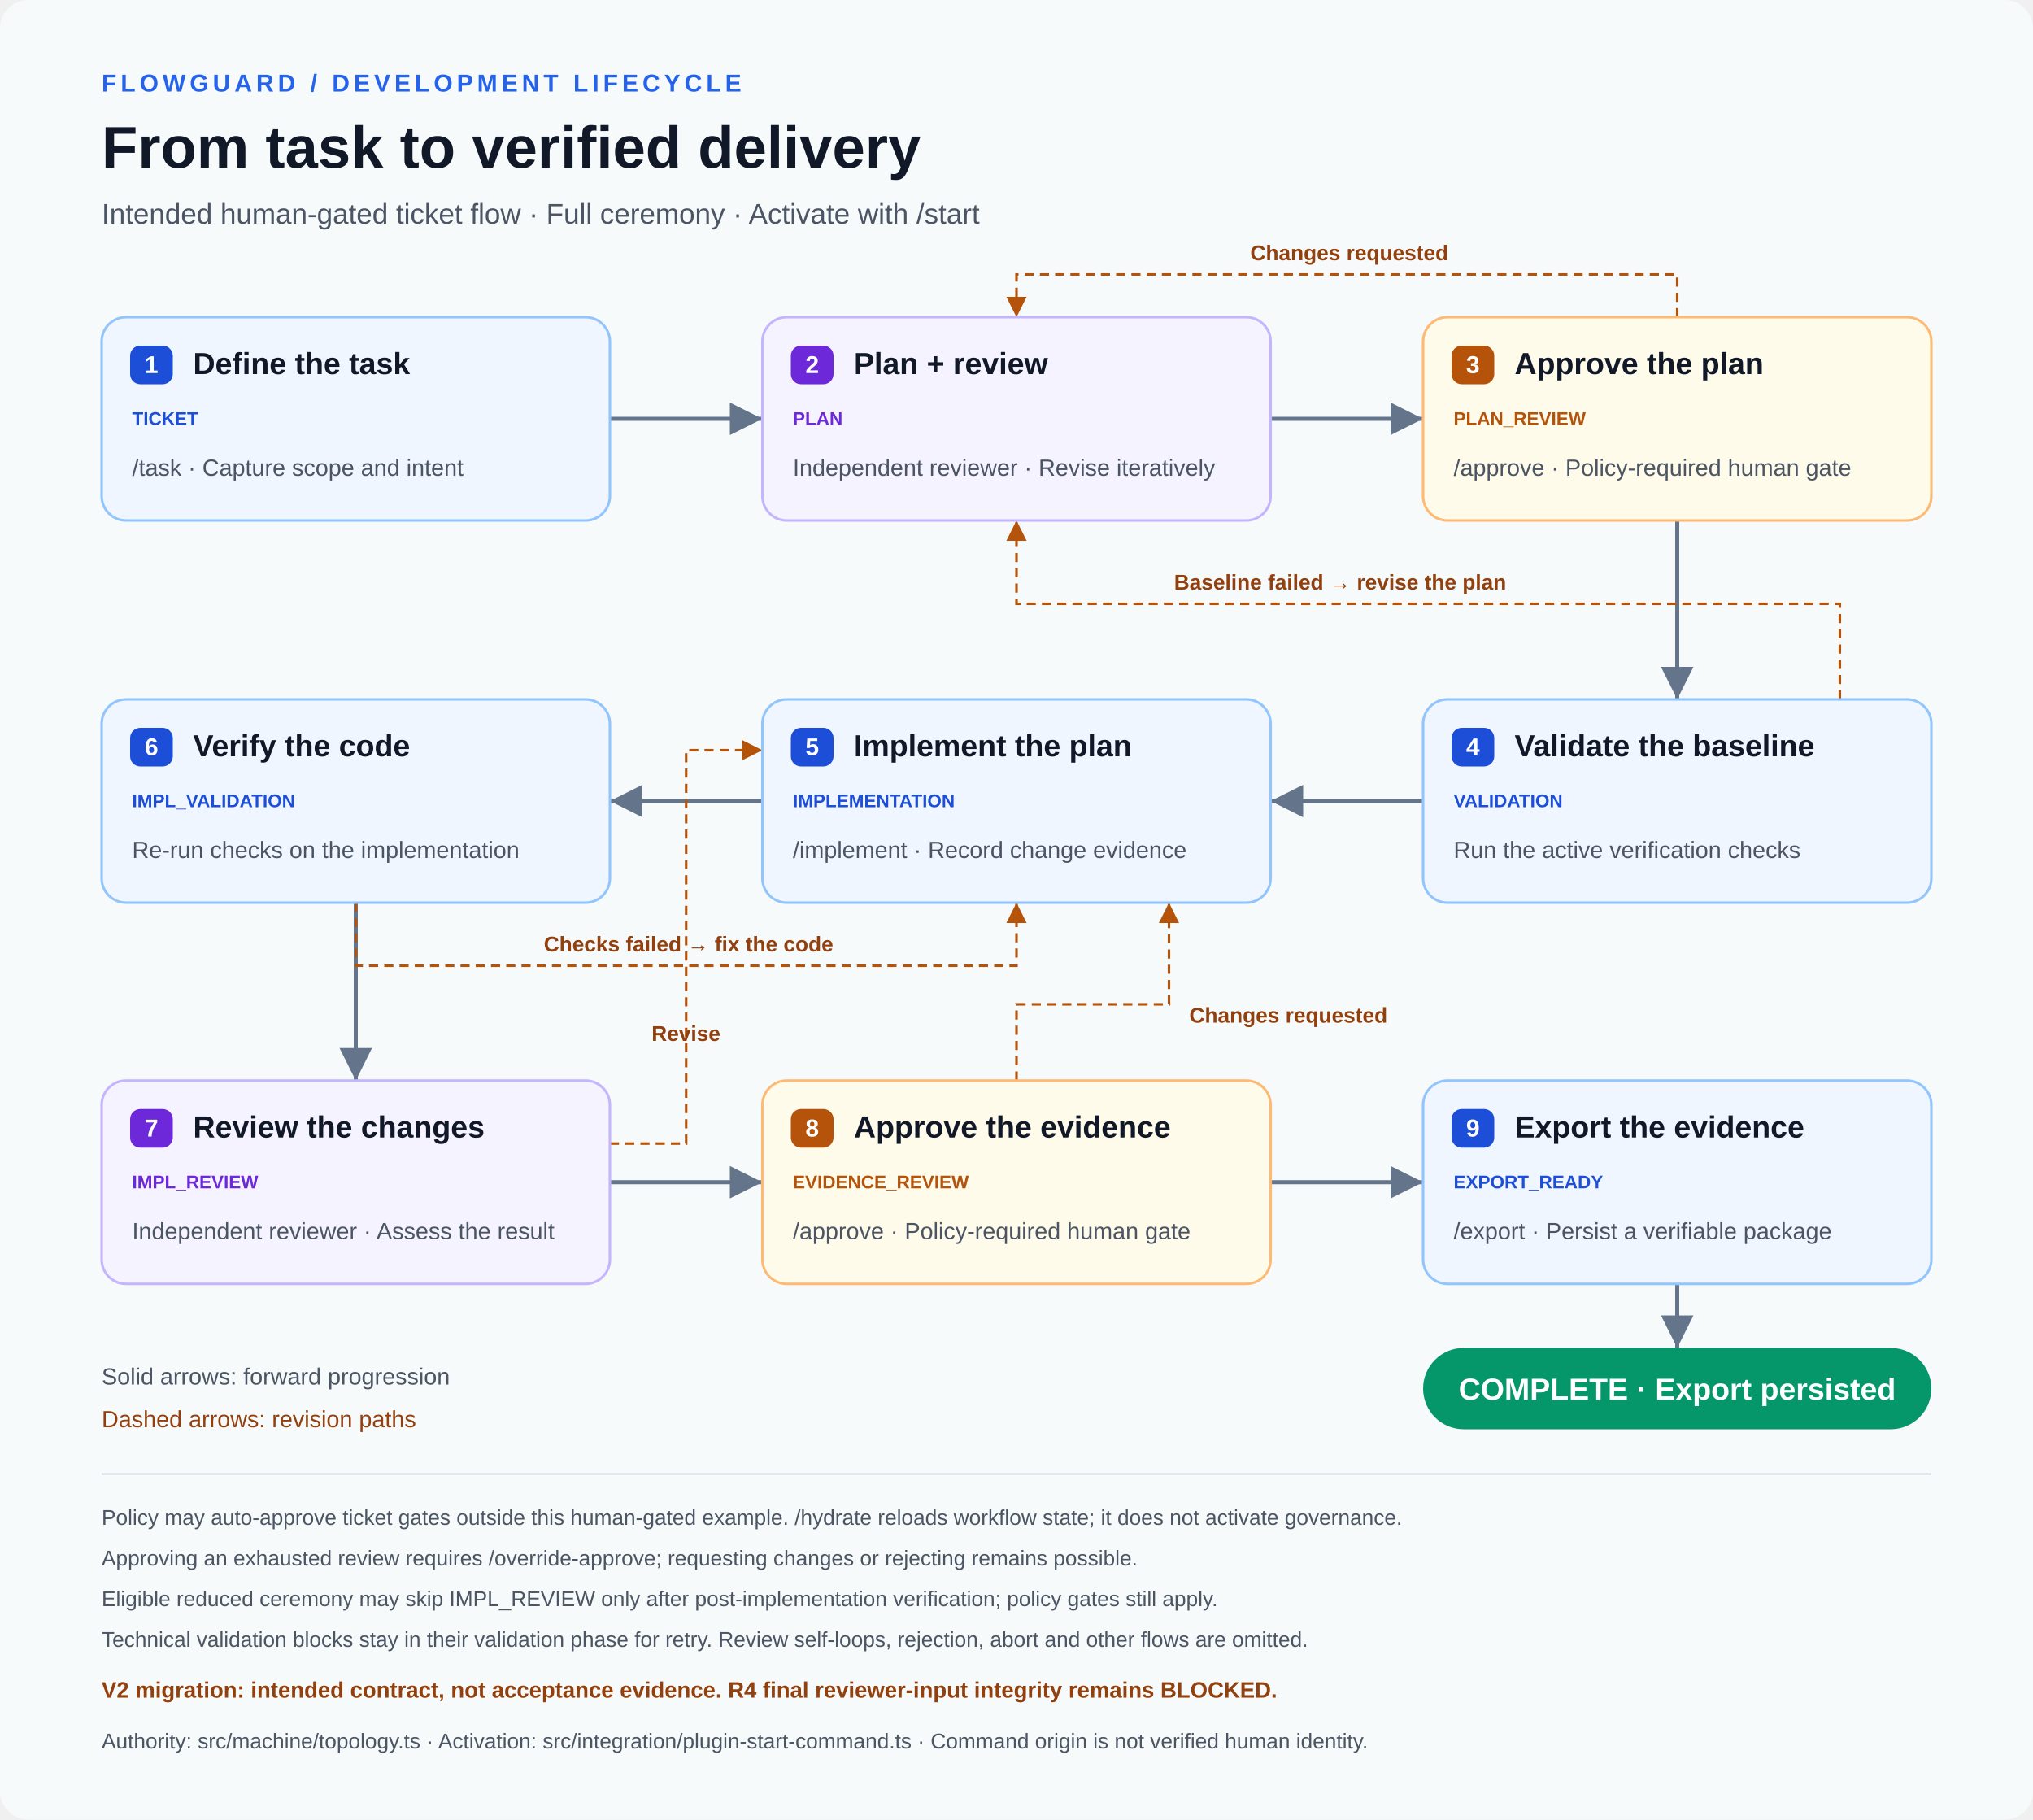
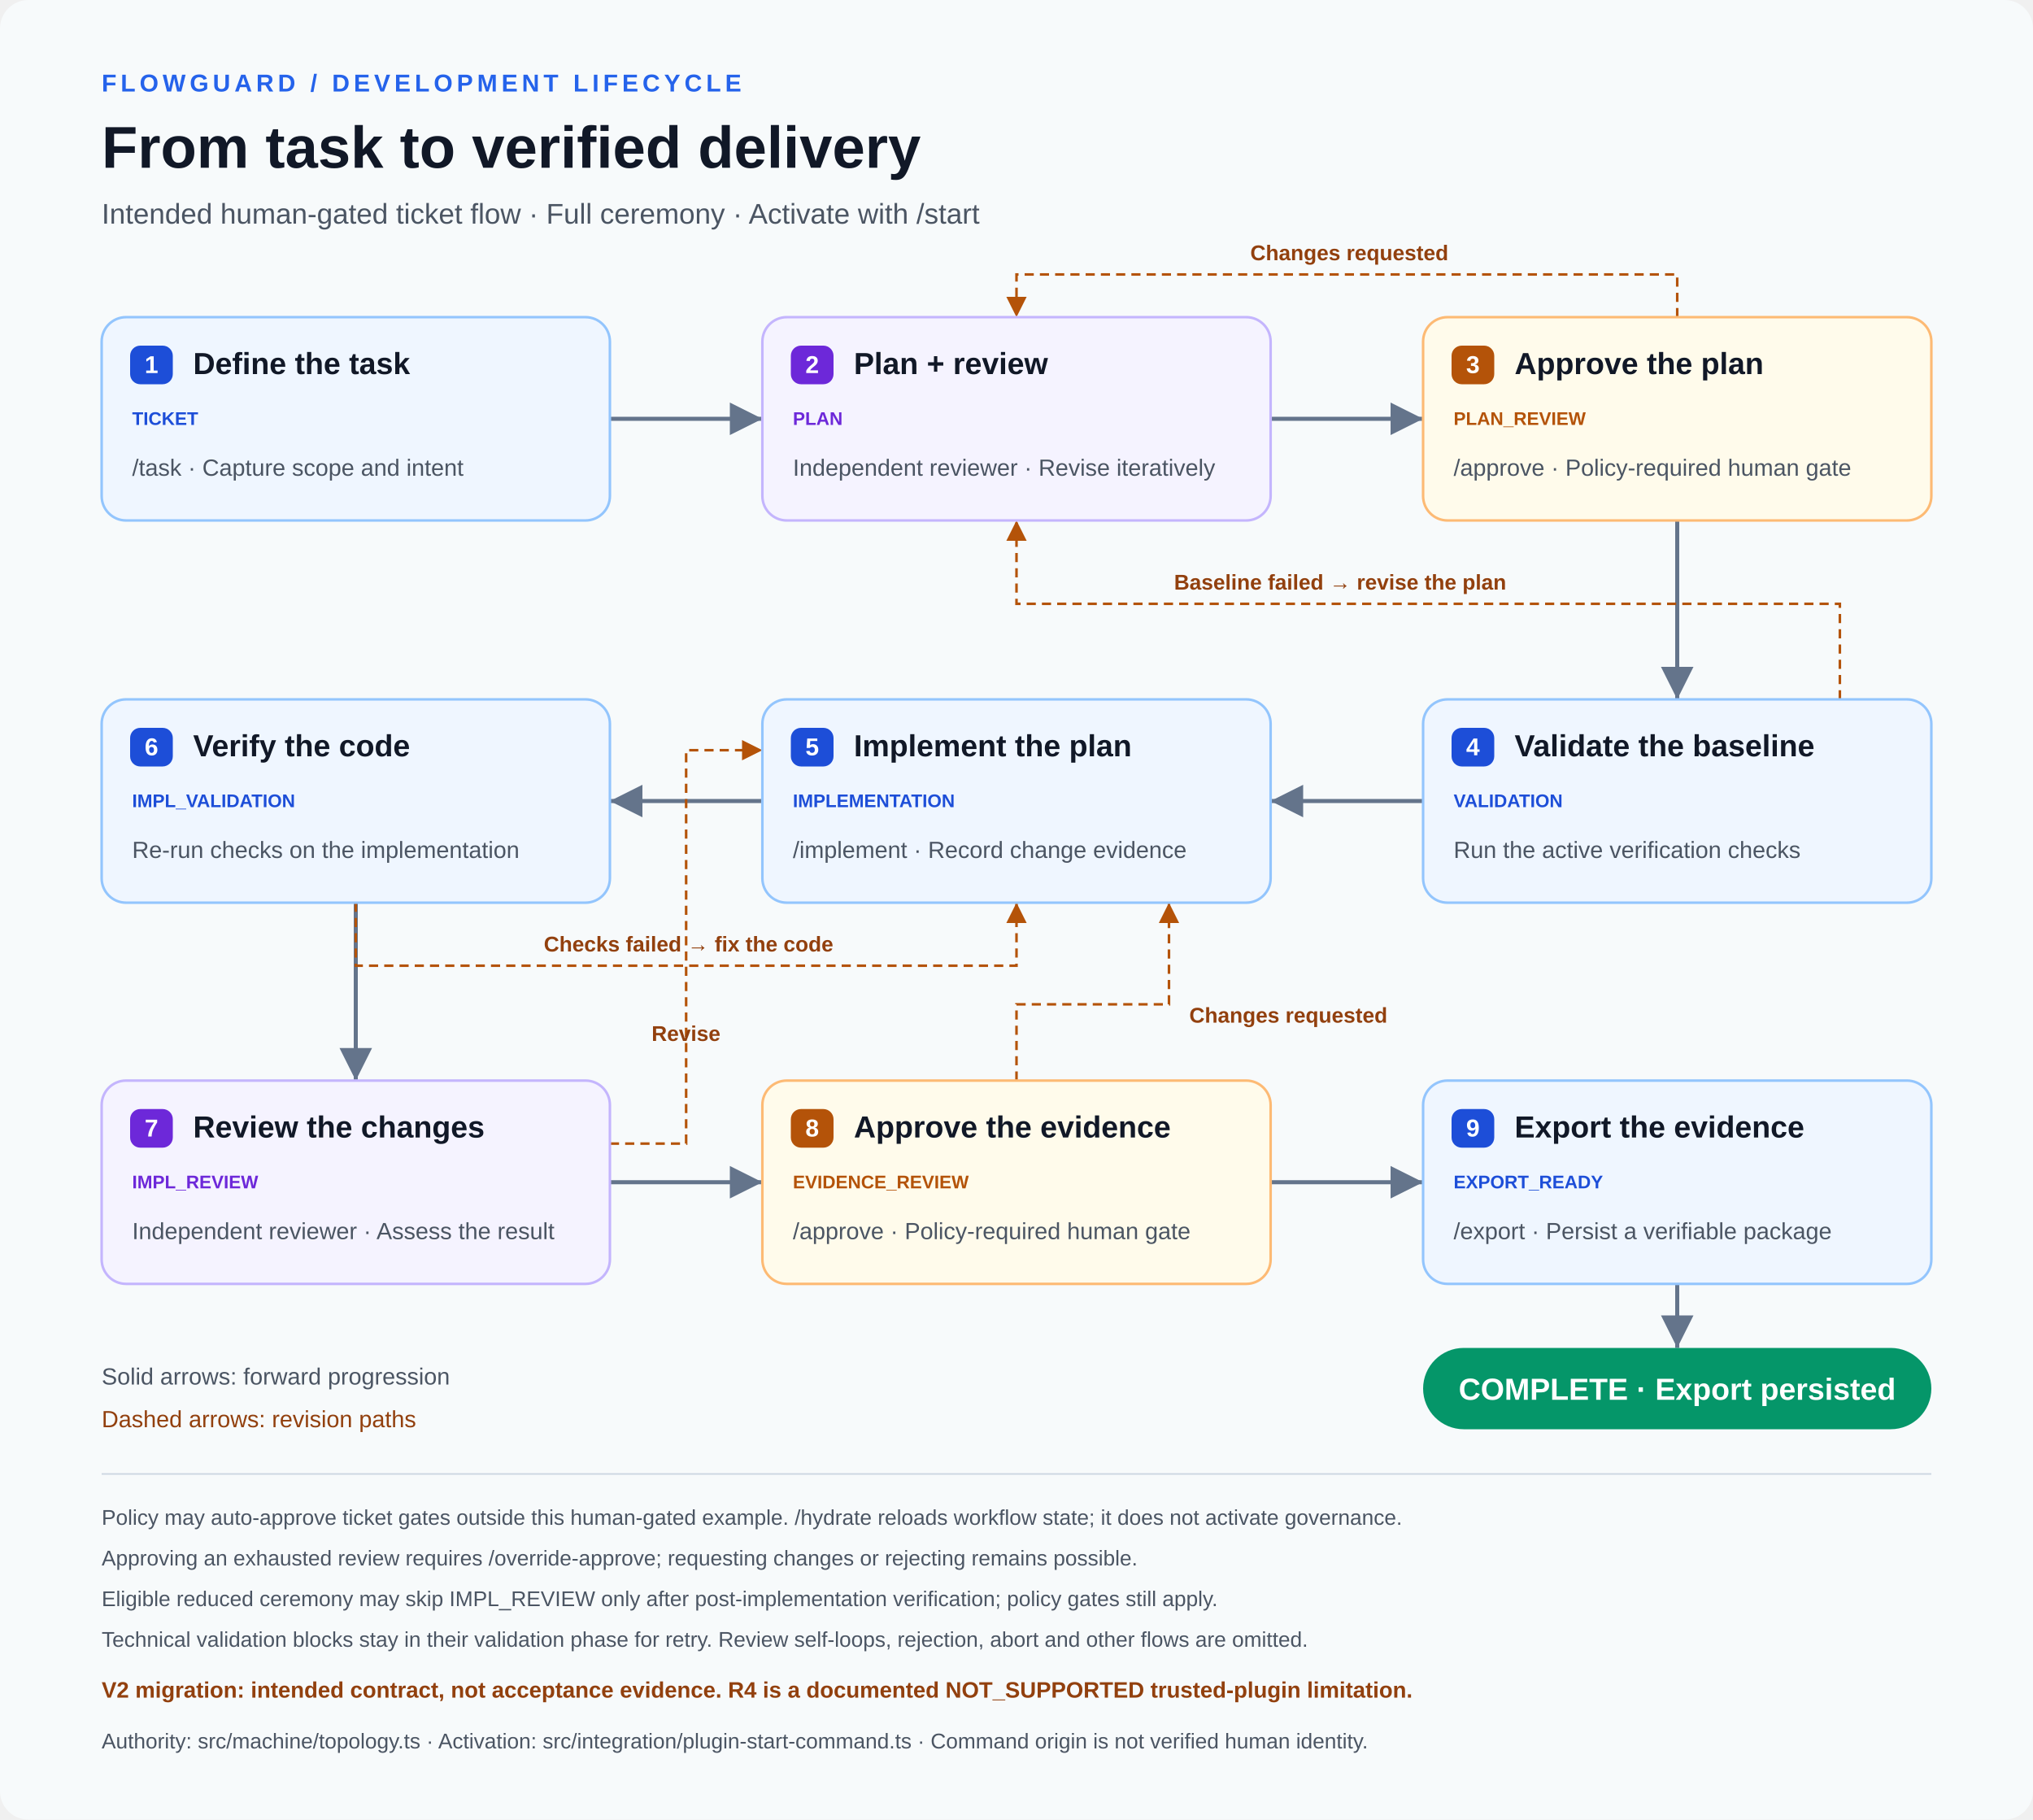
<svg xmlns="http://www.w3.org/2000/svg" width="2000" height="1790" viewBox="0 0 2000 1790" role="img" aria-labelledby="title description">
  <defs>
    <style>
      text { font-family: Arial, Helvetica, sans-serif; fill: #4b5563; }
      .eyebrow { font-size: 24px; font-weight: 700; letter-spacing: 4px; fill: #2563eb; }
      .heading { font-size: 58px; font-weight: 700; fill: #111827; }
      .subtitle { font-size: 28px; }
      .card { stroke-width: 2.5; }
      .work { fill: #eff6ff; stroke: #93c5fd; }
      .review { fill: #f5f3ff; stroke: #c4b5fd; }
      .gate { fill: #fffbeb; stroke: #fdba74; }
      .number { font-size: 24px; font-weight: 700; fill: #fff; text-anchor: middle; }
      .label { font-size: 30px; font-weight: 700; fill: #111827; }
      .phase { font-size: 18px; font-weight: 700; fill: #1d4ed8; }
      .review-phase { fill: #6d28d9; }
      .gate-phase { fill: #b45309; }
      .detail { font-size: 23px; }
      .forward { fill: none; stroke: #64748b; stroke-width: 4; marker-end: url(#forward-arrow); }
      .revision { fill: none; stroke: #b45309; stroke-width: 2.5; stroke-dasharray: 9 6; marker-end: url(#revision-arrow); }
      .revision-label { font-size: 21px; font-weight: 700; fill: #92400e; }
      .note { font-size: 21px; }
      .boundary { font-size: 22px; font-weight: 700; fill: #92400e; }
    </style>
    <marker id="forward-arrow" viewBox="0 0 10 10" refX="10" refY="5" markerWidth="8" markerHeight="8" orient="auto-start-reverse">
      <path d="M 0 0 L 10 5 L 0 10 Z" fill="#64748b" />
    </marker>
    <marker id="revision-arrow" viewBox="0 0 10 10" refX="10" refY="5" markerWidth="8" markerHeight="8" orient="auto-start-reverse">
      <path d="M 0 0 L 10 5 L 0 10 Z" fill="#b45309" />
    </marker>
  </defs>
  <rect width="2000" height="1790" rx="28" fill="#f7fafb" />
  <text x="100" y="90" class="eyebrow">FLOWGUARD / DEVELOPMENT LIFECYCLE</text>
  <text x="100" y="165" class="heading">From task to verified delivery</text>
  <text x="100" y="220" class="subtitle">Intended human-gated ticket flow · Full ceremony · Activate with /start</text>
  <g aria-label="Forward progression">
    <path class="forward" data-from="TICKET" data-events="PLAN_READY" data-to="PLAN" d="M 600 412 H 750" />
    <path class="forward" data-from="PLAN" data-events="SELF_REVIEW_MET" data-to="PLAN_REVIEW" d="M 1250 412 H 1400" />
    <path class="forward" data-from="PLAN_REVIEW" data-events="APPROVE" data-to="VALIDATION" d="M 1650 512 V 688" />
    <path class="forward" data-from="VALIDATION" data-events="ALL_PASSED" data-to="IMPLEMENTATION" d="M 1400 788 H 1250" />
    <path class="forward" data-from="IMPLEMENTATION" data-events="IMPL_COMPLETE" data-to="IMPL_VALIDATION" d="M 750 788 H 600" />
    <path class="forward" data-from="IMPL_VALIDATION" data-events="ALL_PASSED" data-to="IMPL_REVIEW" d="M 350 888 V 1063" />
    <path class="forward" data-from="IMPL_REVIEW" data-events="REVIEW_MET REVIEW_EXHAUSTED" data-to="EVIDENCE_REVIEW" d="M 600 1163 H 750" />
    <path class="forward" data-from="EVIDENCE_REVIEW" data-events="APPROVE" data-to="EXPORT_READY" d="M 1250 1163 H 1400" />
    <path class="forward" data-from="EXPORT_READY" data-events="EXPORT_MATERIALIZED" data-to="COMPLETE" d="M 1650 1263 V 1326" />
  </g>
  <g aria-label="Revision paths">
    <path class="revision" data-from="PLAN_REVIEW" data-events="CHANGES_REQUESTED" data-to="PLAN" d="M 1650 312 V 270 H 1000 V 312" />
    <text x="1230" y="256" class="revision-label">Changes requested</text>
    <path class="revision" data-from="VALIDATION" data-events="CHECK_FAILED" data-to="PLAN" d="M 1810 688 V 594 H 1000 V 512" />
    <text x="1155" y="580" class="revision-label">Baseline failed → revise the plan</text>
    <path class="revision" data-from="IMPL_VALIDATION" data-events="CHECK_FAILED" data-to="IMPLEMENTATION" d="M 350 888 V 950 H 1000 V 888" />
    <text x="535" y="936" class="revision-label">Checks failed → fix the code</text>
    <path class="revision" data-from="IMPL_REVIEW" data-events="CHANGES_REQUESTED" data-to="IMPLEMENTATION" d="M 600 1125 H 675 V 738 H 750" />
    <text x="641" y="1024" class="revision-label">Revise</text>
    <path class="revision" data-from="EVIDENCE_REVIEW" data-events="CHANGES_REQUESTED" data-to="IMPLEMENTATION" d="M 1000 1063 V 988 H 1150 V 888" />
    <text x="1170" y="1006" class="revision-label">Changes requested</text>
  </g>
  <g data-phase="TICKET">
    <rect x="100" y="312" width="500" height="200" rx="24" class="card work" />
    <rect x="128" y="340" width="42" height="38" rx="10" fill="#1d4ed8" />
    <text x="149" y="367" class="number">1</text>
    <text x="190" y="368" class="label">Define the task</text>
    <text x="130" y="418" class="phase">TICKET</text>
    <text x="130" y="468" class="detail">/task · Capture scope and intent</text>
  </g>
  <g data-phase="PLAN">
    <rect x="750" y="312" width="500" height="200" rx="24" class="card review" />
    <rect x="778" y="340" width="42" height="38" rx="10" fill="#6d28d9" />
    <text x="799" y="367" class="number">2</text>
    <text x="840" y="368" class="label">Plan + review</text>
    <text x="780" y="418" class="phase review-phase">PLAN</text>
    <text x="780" y="468" class="detail">Independent reviewer · Revise iteratively</text>
  </g>
  <g data-phase="PLAN_REVIEW">
    <rect x="1400" y="312" width="500" height="200" rx="24" class="card gate" />
    <rect x="1428" y="340" width="42" height="38" rx="10" fill="#b45309" />
    <text x="1449" y="367" class="number">3</text>
    <text x="1490" y="368" class="label">Approve the plan</text>
    <text x="1430" y="418" class="phase gate-phase">PLAN_REVIEW</text>
    <text x="1430" y="468" class="detail">/approve · Policy-required human gate</text>
  </g>
  <g data-phase="VALIDATION">
    <rect x="1400" y="688" width="500" height="200" rx="24" class="card work" />
    <rect x="1428" y="716" width="42" height="38" rx="10" fill="#1d4ed8" />
    <text x="1449" y="743" class="number">4</text>
    <text x="1490" y="744" class="label">Validate the baseline</text>
    <text x="1430" y="794" class="phase">VALIDATION</text>
    <text x="1430" y="844" class="detail">Run the active verification checks</text>
  </g>
  <g data-phase="IMPLEMENTATION">
    <rect x="750" y="688" width="500" height="200" rx="24" class="card work" />
    <rect x="778" y="716" width="42" height="38" rx="10" fill="#1d4ed8" />
    <text x="799" y="743" class="number">5</text>
    <text x="840" y="744" class="label">Implement the plan</text>
    <text x="780" y="794" class="phase">IMPLEMENTATION</text>
    <text x="780" y="844" class="detail">/implement · Record change evidence</text>
  </g>
  <g data-phase="IMPL_VALIDATION">
    <rect x="100" y="688" width="500" height="200" rx="24" class="card work" />
    <rect x="128" y="716" width="42" height="38" rx="10" fill="#1d4ed8" />
    <text x="149" y="743" class="number">6</text>
    <text x="190" y="744" class="label">Verify the code</text>
    <text x="130" y="794" class="phase">IMPL_VALIDATION</text>
    <text x="130" y="844" class="detail">Re-run checks on the implementation</text>
  </g>
  <g data-phase="IMPL_REVIEW">
    <rect x="100" y="1063" width="500" height="200" rx="24" class="card review" />
    <rect x="128" y="1091" width="42" height="38" rx="10" fill="#6d28d9" />
    <text x="149" y="1118" class="number">7</text>
    <text x="190" y="1119" class="label">Review the changes</text>
    <text x="130" y="1169" class="phase review-phase">IMPL_REVIEW</text>
    <text x="130" y="1219" class="detail">Independent reviewer · Assess the result</text>
  </g>
  <g data-phase="EVIDENCE_REVIEW">
    <rect x="750" y="1063" width="500" height="200" rx="24" class="card gate" />
    <rect x="778" y="1091" width="42" height="38" rx="10" fill="#b45309" />
    <text x="799" y="1118" class="number">8</text>
    <text x="840" y="1119" class="label">Approve the evidence</text>
    <text x="780" y="1169" class="phase gate-phase">EVIDENCE_REVIEW</text>
    <text x="780" y="1219" class="detail">/approve · Policy-required human gate</text>
  </g>
  <g data-phase="EXPORT_READY">
    <rect x="1400" y="1063" width="500" height="200" rx="24" class="card work" />
    <rect x="1428" y="1091" width="42" height="38" rx="10" fill="#1d4ed8" />
    <text x="1449" y="1118" class="number">9</text>
    <text x="1490" y="1119" class="label">Export the evidence</text>
    <text x="1430" y="1169" class="phase">EXPORT_READY</text>
    <text x="1430" y="1219" class="detail">/export · Persist a verifiable package</text>
  </g>
  <g data-phase="COMPLETE">
    <rect x="1400" y="1326" width="500" height="80" rx="40" fill="#059669" />
    <text x="1650" y="1377" font-size="30" font-weight="700" text-anchor="middle" style="fill: #fff">COMPLETE · Export persisted</text>
  </g>
  <text x="100" y="1362" class="detail">Solid arrows: forward progression</text>
  <text x="100" y="1404" class="detail" style="fill: #92400e">Dashed arrows: revision paths</text>
  <path d="M 100 1450 H 1900" stroke="#cbd5e1" stroke-width="1.5" />
  <text x="100" y="1500" class="note">Policy may auto-approve ticket gates outside this human-gated example. /hydrate reloads workflow state; it does not activate governance.</text>
  <text x="100" y="1540" class="note">Approving an exhausted review requires /override-approve; requesting changes or rejecting remains possible.</text>
  <text x="100" y="1580" class="note">Eligible reduced ceremony may skip IMPL_REVIEW only after post-implementation verification; policy gates still apply.</text>
  <text x="100" y="1620" class="note">Technical validation blocks stay in their validation phase for retry. Review self-loops, rejection, abort and other flows are omitted.</text>
-   <text x="100" y="1670" class="boundary">V2 migration: intended contract, not acceptance evidence. R4 final reviewer-input integrity remains BLOCKED.</text>
+   <text x="100" y="1670" class="boundary">V2 migration: intended contract, not acceptance evidence. R4 is a documented NOT_SUPPORTED trusted-plugin limitation.</text>
  <text x="100" y="1720" class="note">Authority: src/machine/topology.ts · Activation: src/integration/plugin-start-command.ts · Command origin is not verified human identity.</text>
</svg>
